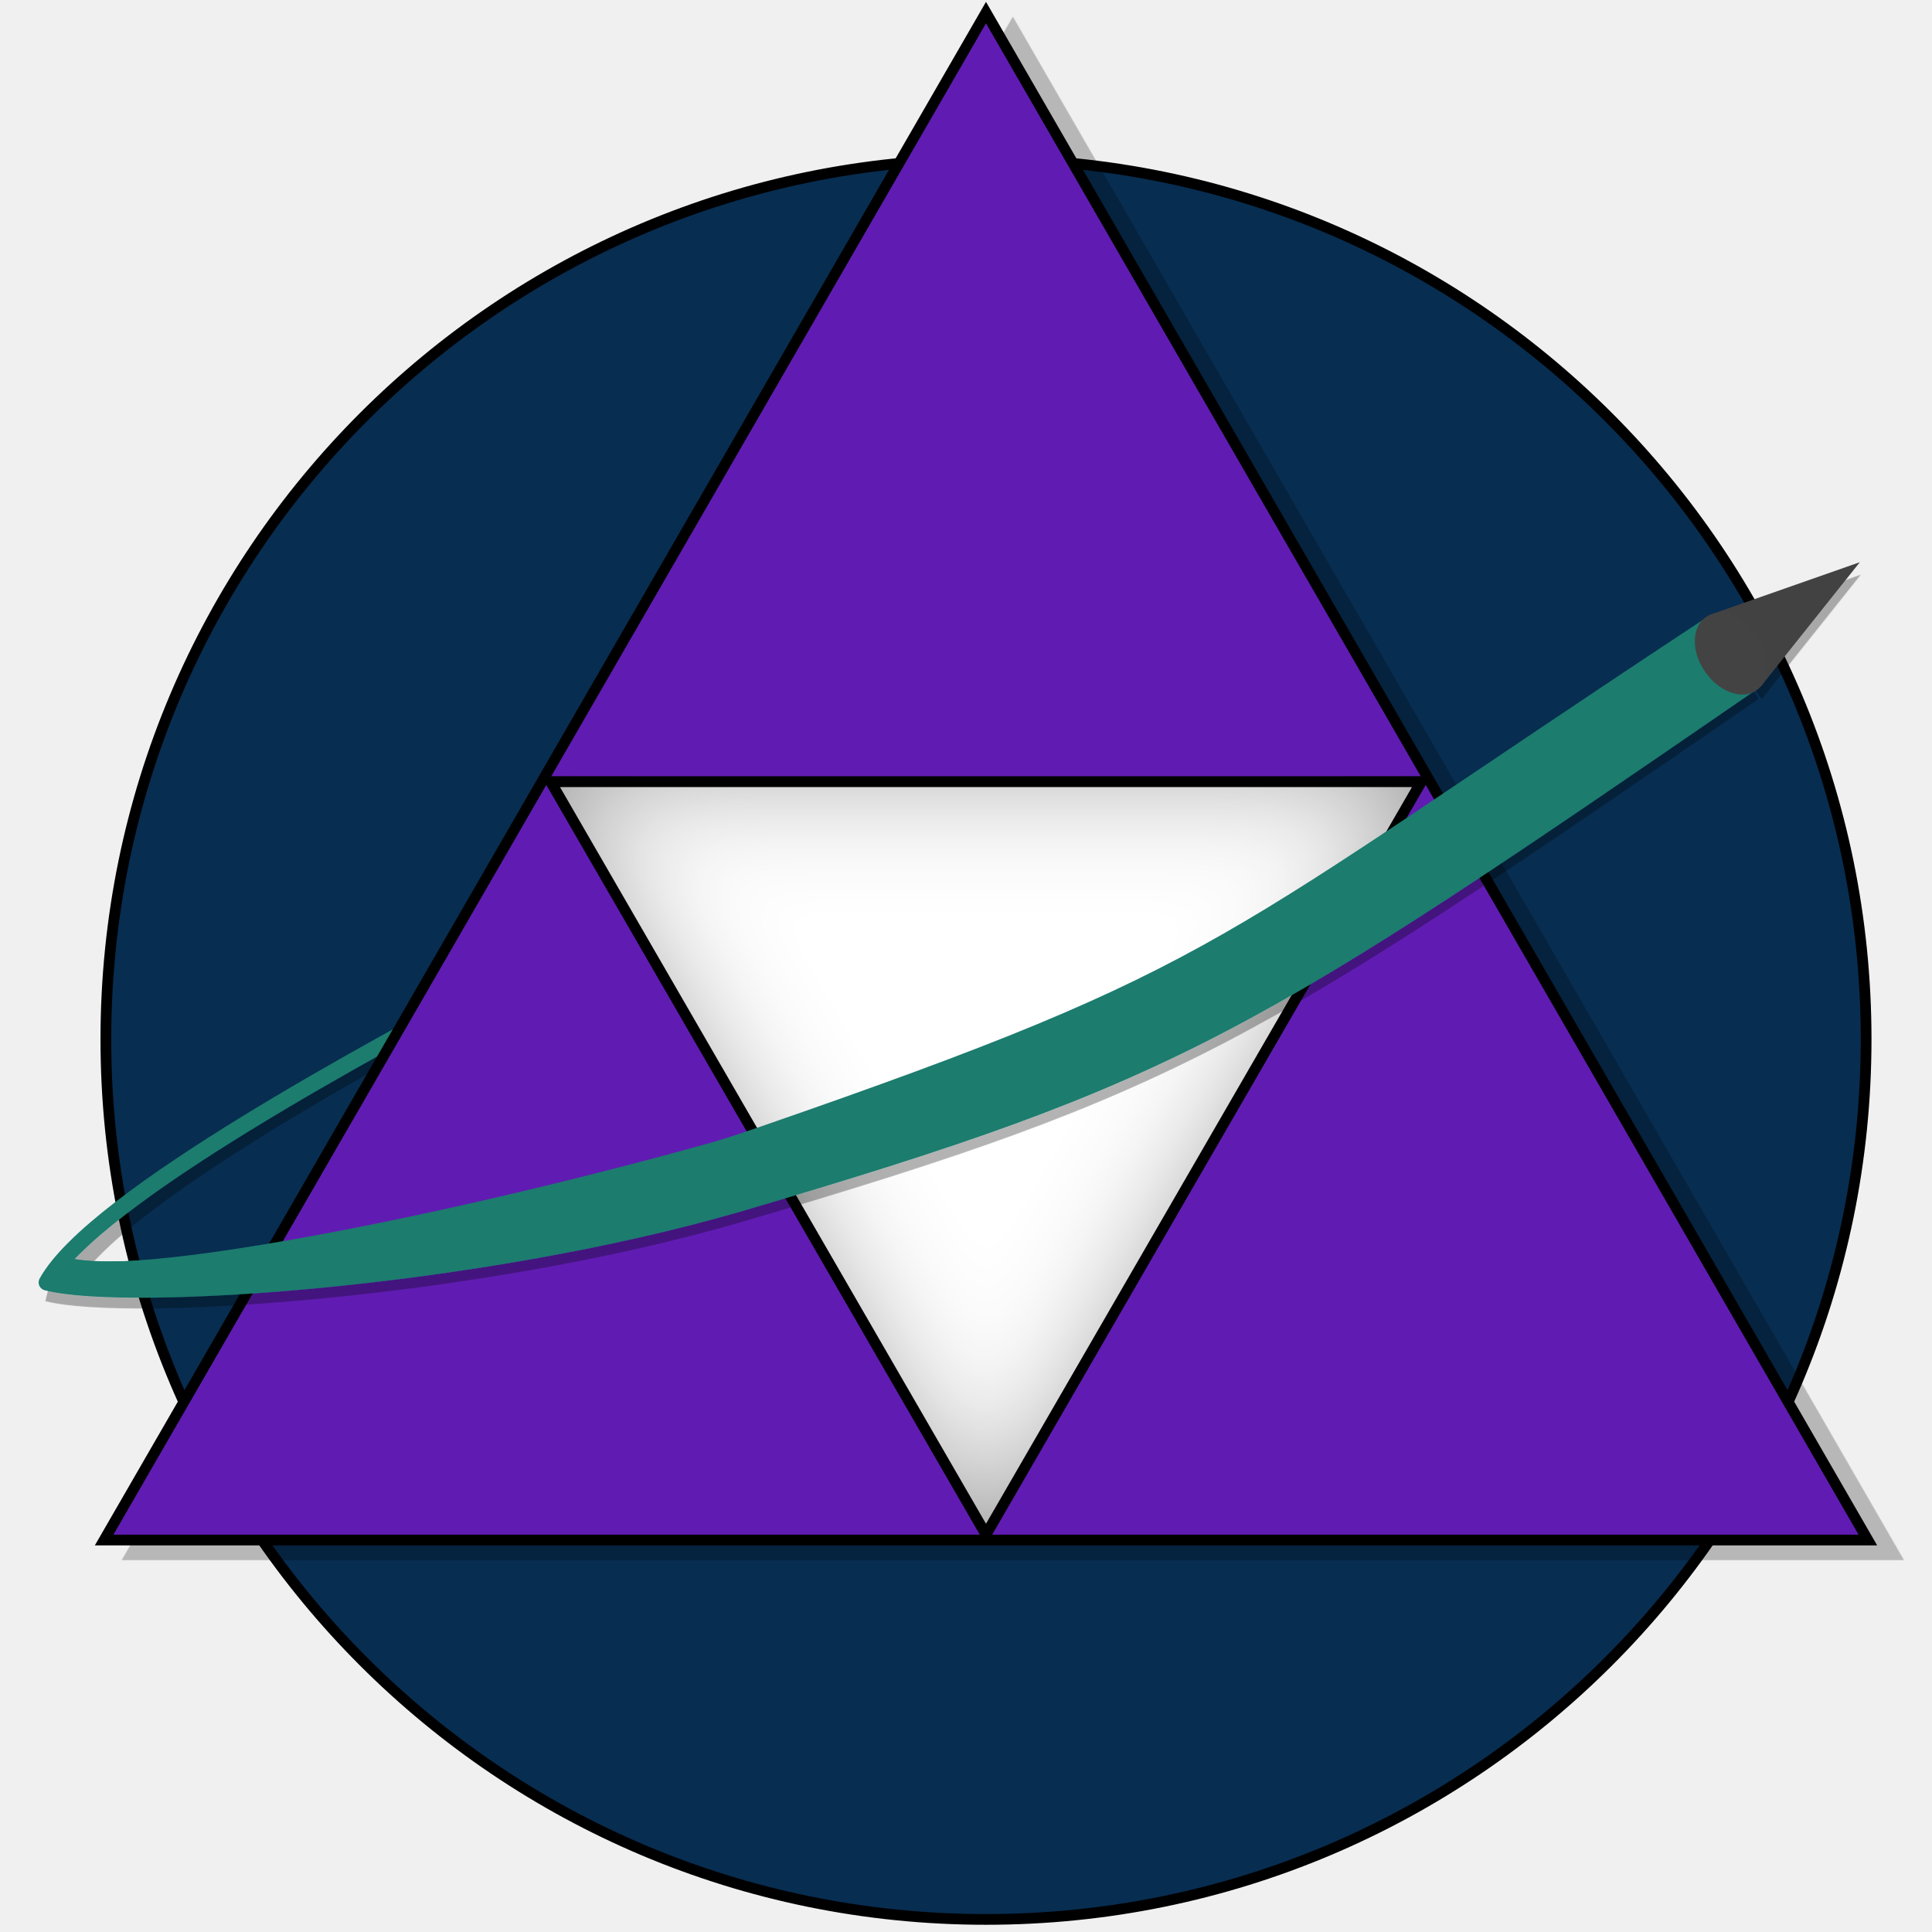
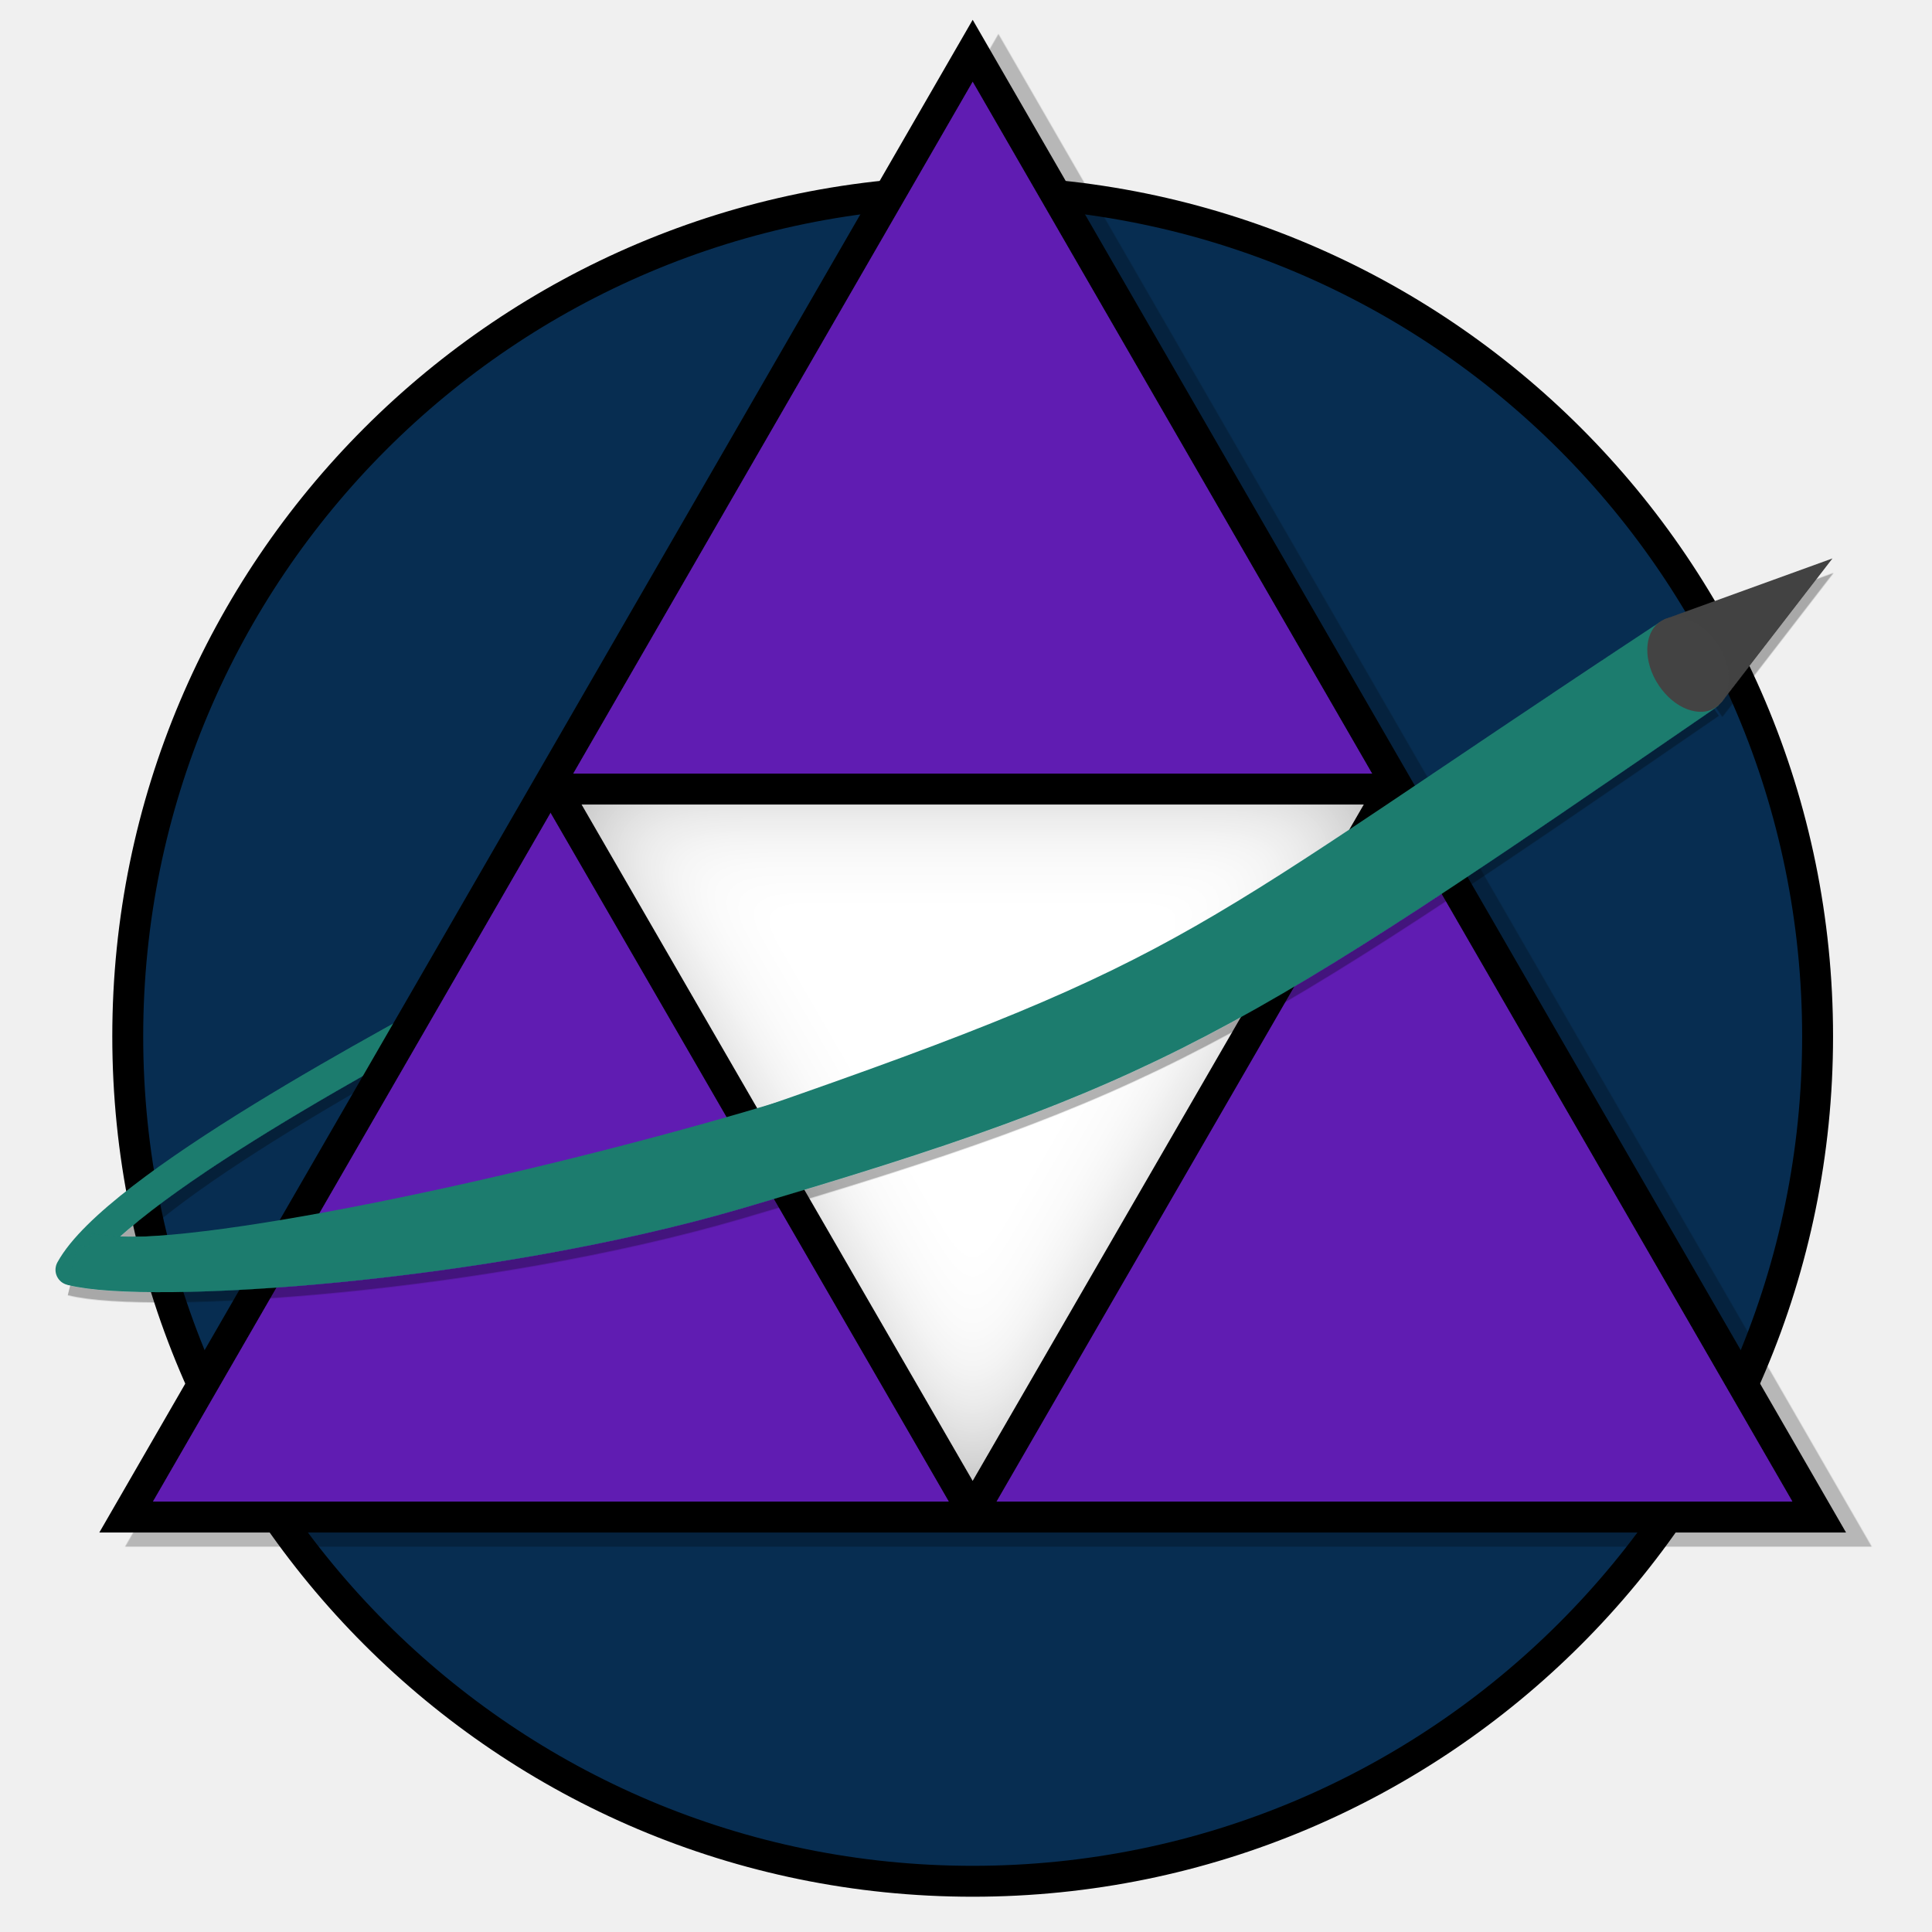
- <svg xmlns="http://www.w3.org/2000/svg" width="360" height="360">
-   <style>.B{stroke:#1e7b6e}.C{flood-color:rgba(0,0,0,0.3)}.D{stroke-linejoin:round}</style>
+ <svg xmlns="http://www.w3.org/2000/svg" viewBox="-0.449 -9.352 375 375" width="375" height="375">
+   <style>.G{flood-color:rgba(0,0,0,0.3)}</style>
  <defs>
    <filter id="A" x="-500%" y="-500%" width="1000%" height="1000%">
      <feGaussianBlur in="SourceAlpha" />
      <feOffset dx="4" />
-       <feComponentTransfer result="A">
+       <feComponentTransfer result="D">
        <feFuncA type="linear" slope="1" />
      </feComponentTransfer>
-       <feFlood class="C" />
-       <feComposite in2="A" operator="in" />
+       <feFlood class="G" />
+       <feComposite in2="D" operator="in" />
      <feMerge>
        <feMergeNode />
        <feMergeNode in="SourceGraphic" />
      </feMerge>
    </filter>
    <filter id="B" x="-500%" y="-500%" width="1000%" height="1000%">
      <feGaussianBlur in="SourceAlpha" />
      <feOffset dx="5" dy="2.75" />
-       <feComponentTransfer result="A">
+       <feComponentTransfer result="D">
        <feFuncA type="linear" slope="1" />
      </feComponentTransfer>
      <feFlood flood-color="rgba(0,0,0,0.24)" />
-       <feComposite in2="A" operator="in" />
+       <feComposite in2="D" operator="in" />
      <feMerge>
        <feMergeNode />
        <feMergeNode in="SourceGraphic" />
      </feMerge>
    </filter>
    <filter id="C" x="-500%" y="-500%" width="1000%" height="1000%">
      <feOffset />
      <feGaussianBlur stdDeviation="12" />
      <feComposite operator="out" in="SourceGraphic" />
-       <feComponentTransfer result="A">
+       <feComponentTransfer result="D">
        <feFuncA type="linear" slope="1" />
      </feComponentTransfer>
      <feFlood flood-color="rgba(0,0,0,0.7)" />
-       <feComposite operator="in" in2="A" />
+       <feComposite operator="in" in2="D" />
      <feComposite in2="SourceGraphic" />
    </filter>
    <filter id="D" x="-500%" y="-500%" width="1000%" height="1000%">
      <feGaussianBlur in="SourceAlpha" />
      <feOffset dy="2" />
-       <feComponentTransfer result="A">
+       <feComponentTransfer result="D">
        <feFuncA type="linear" slope="1" />
      </feComponentTransfer>
-       <feFlood class="C" />
-       <feComposite in2="A" operator="in" />
+       <feFlood class="G" />
+       <feComposite in2="D" operator="in" />
      <feMerge>
        <feMergeNode />
        <feMergeNode in="SourceGraphic" />
      </feMerge>
    </filter>
    <filter id="E" x="-500%" y="-500%" width="1000%" height="1000%">
      <feGaussianBlur in="SourceAlpha" />
      <feOffset dx="2" dy="1.2" />
-       <feComponentTransfer result="A">
+       <feComponentTransfer result="F">
        <feFuncA type="linear" slope="1" />
      </feComponentTransfer>
-       <feFlood class="C" />
-       <feComposite in2="A" operator="in" />
+       <feFlood class="G" />
+       <feComposite in2="F" operator="in" result="H" />
      <feMerge>
-         <feMergeNode />
+         <feMergeNode in="H" />
        <feMergeNode in="SourceGraphic" />
      </feMerge>
    </filter>
  </defs>
-   <circle cx="183.725" cy="193.655" r="163.999" stroke="#000" stroke-width="2" fill="#072d51" />
-   <path d="M8.701 238.965c8.762-16.002 62.819-44.546 81.618-54.8" stroke-width="3" fill="none" stroke-linecap="round" filter="url(#A)" class="B" />
-   <g transform="translate(-66.274 -56.345)" stroke="#000" stroke-width="2">
+   <g stroke-width="6">
+     <circle cx="188.346" cy="191.803" r="163.999" stroke="#000" fill="#072d51" />
+     <path d="M13.322 237.113c8.762-16.002 62.819-44.546 81.618-54.8" fill="none" stroke-linecap="round" filter="url(#A)" stroke="#1e7b6e" />
+   </g>
+   <g transform="translate(-61.653 -58.197)" stroke="#000" stroke-width="6">
    <path d="M250.001 58.691l164.324 284.618H85.676L250.001 58.691z" fill="#601db2" filter="url(#B)" />
-     <path d="M-250-342.278L-168.885-202h-162.231L-250-342.278z" transform="scale(-1)" fill="#fff" filter="url(#C)" />
+     <path d="M-250-342.278L-168.885-202h-162.231L-250-342.278z" transform="scale(-1)" fill="#fff" filter="url(#C)" stroke-linejoin="bevel" />
  </g>
-   <g transform="translate(-379.002 163.391)" filter="url(#D)" class="B D">
-     <g transform="translate(.61 -.873)" fill="none">
-       <g stroke-width="3">
-         <path d="M390.218 73.224c14.824 3.733 76.435-3.425 125.21-17.635 81.757-24.046 95.449-34.343 186.675-96.005" />
-         <path d="M389.899 74.48c14.824 3.733 76.053-2.118 124.828-16.328 81.757-24.046 97.542-34.959 188.768-96.621" />
-         <path d="M390.593 73.288c14.824 3.733 79.085-7.151 127.86-21.361 81.757-24.046 91.262-32.742 182.488-94.404" />
-         <path d="M390.662 73.458c14.824 3.733 79.635-9.629 128.41-23.839 81.757-24.046 88.848-32.5 180.074-94.162" />
-       </g>
-       <path d="M387.448 75.509c14.824 3.733 79.699-.527 128.474-14.737 81.757-24.046 94.927-32.606 188.768-97.144" stroke-width="5" />
-       <path d="M390.287 73.899c14.824 3.733 82.639-8.022 130.642-24.655 87.51-30.322 83.98-34.043 176.775-95.182" stroke-width="4" />
+   <g transform="translate(-374.381 161.539)" filter="url(#D)" stroke="#1e7b6e">
+     <g transform="translate(.61 -.873)" fill="none" stroke-width="8" stroke-linejoin="round">
+       <path d="M390.218 73.224c14.824 3.733 76.435-3.425 125.21-17.635 81.757-24.046 95.449-34.343 186.675-96.005" />
+       <path d="M389.899 74.48c14.824 3.733 76.053-2.118 124.828-16.328 81.757-24.046 97.542-34.959 188.768-96.621" />
+       <path d="M390.593 73.288c14.824 3.733 79.085-7.151 127.86-21.361 81.757-24.046 91.262-32.742 182.488-94.404" />
+       <path d="M390.662 73.458c14.824 3.733 79.635-9.629 128.41-23.839 81.757-24.046 88.848-32.5 180.074-94.162" />
+       <path d="M387.448 75.509c14.824 3.733 79.699-.527 128.474-14.737 81.757-24.046 94.927-32.606 188.768-97.144" />
+       <path d="M390.287 73.899c14.824 3.733 82.639-8.022 130.642-24.655 87.51-30.322 83.98-34.043 176.775-95.182" />
    </g>
  </g>
-   <g fill="#434343" transform="translate(83.322 169.803)">
+   <g fill="#434343" transform="matrix(1.169066 0 0 1.207331 47.49821 177.5681)">
    <path d="M226.706-86.607l8.191 28.465h-16.383l8.192-28.465z" transform="matrix(.579027 .815308 -.815308 .579027 61.35321 -199.7338)" filter="url(#E)" />
    <ellipse cx="246.439" cy="-49.921" rx="8.298" ry="5.913" transform="matrix(.567129 .823629 -.823629 .567129 58.37722 -222.6598)" />
  </g>
</svg>
